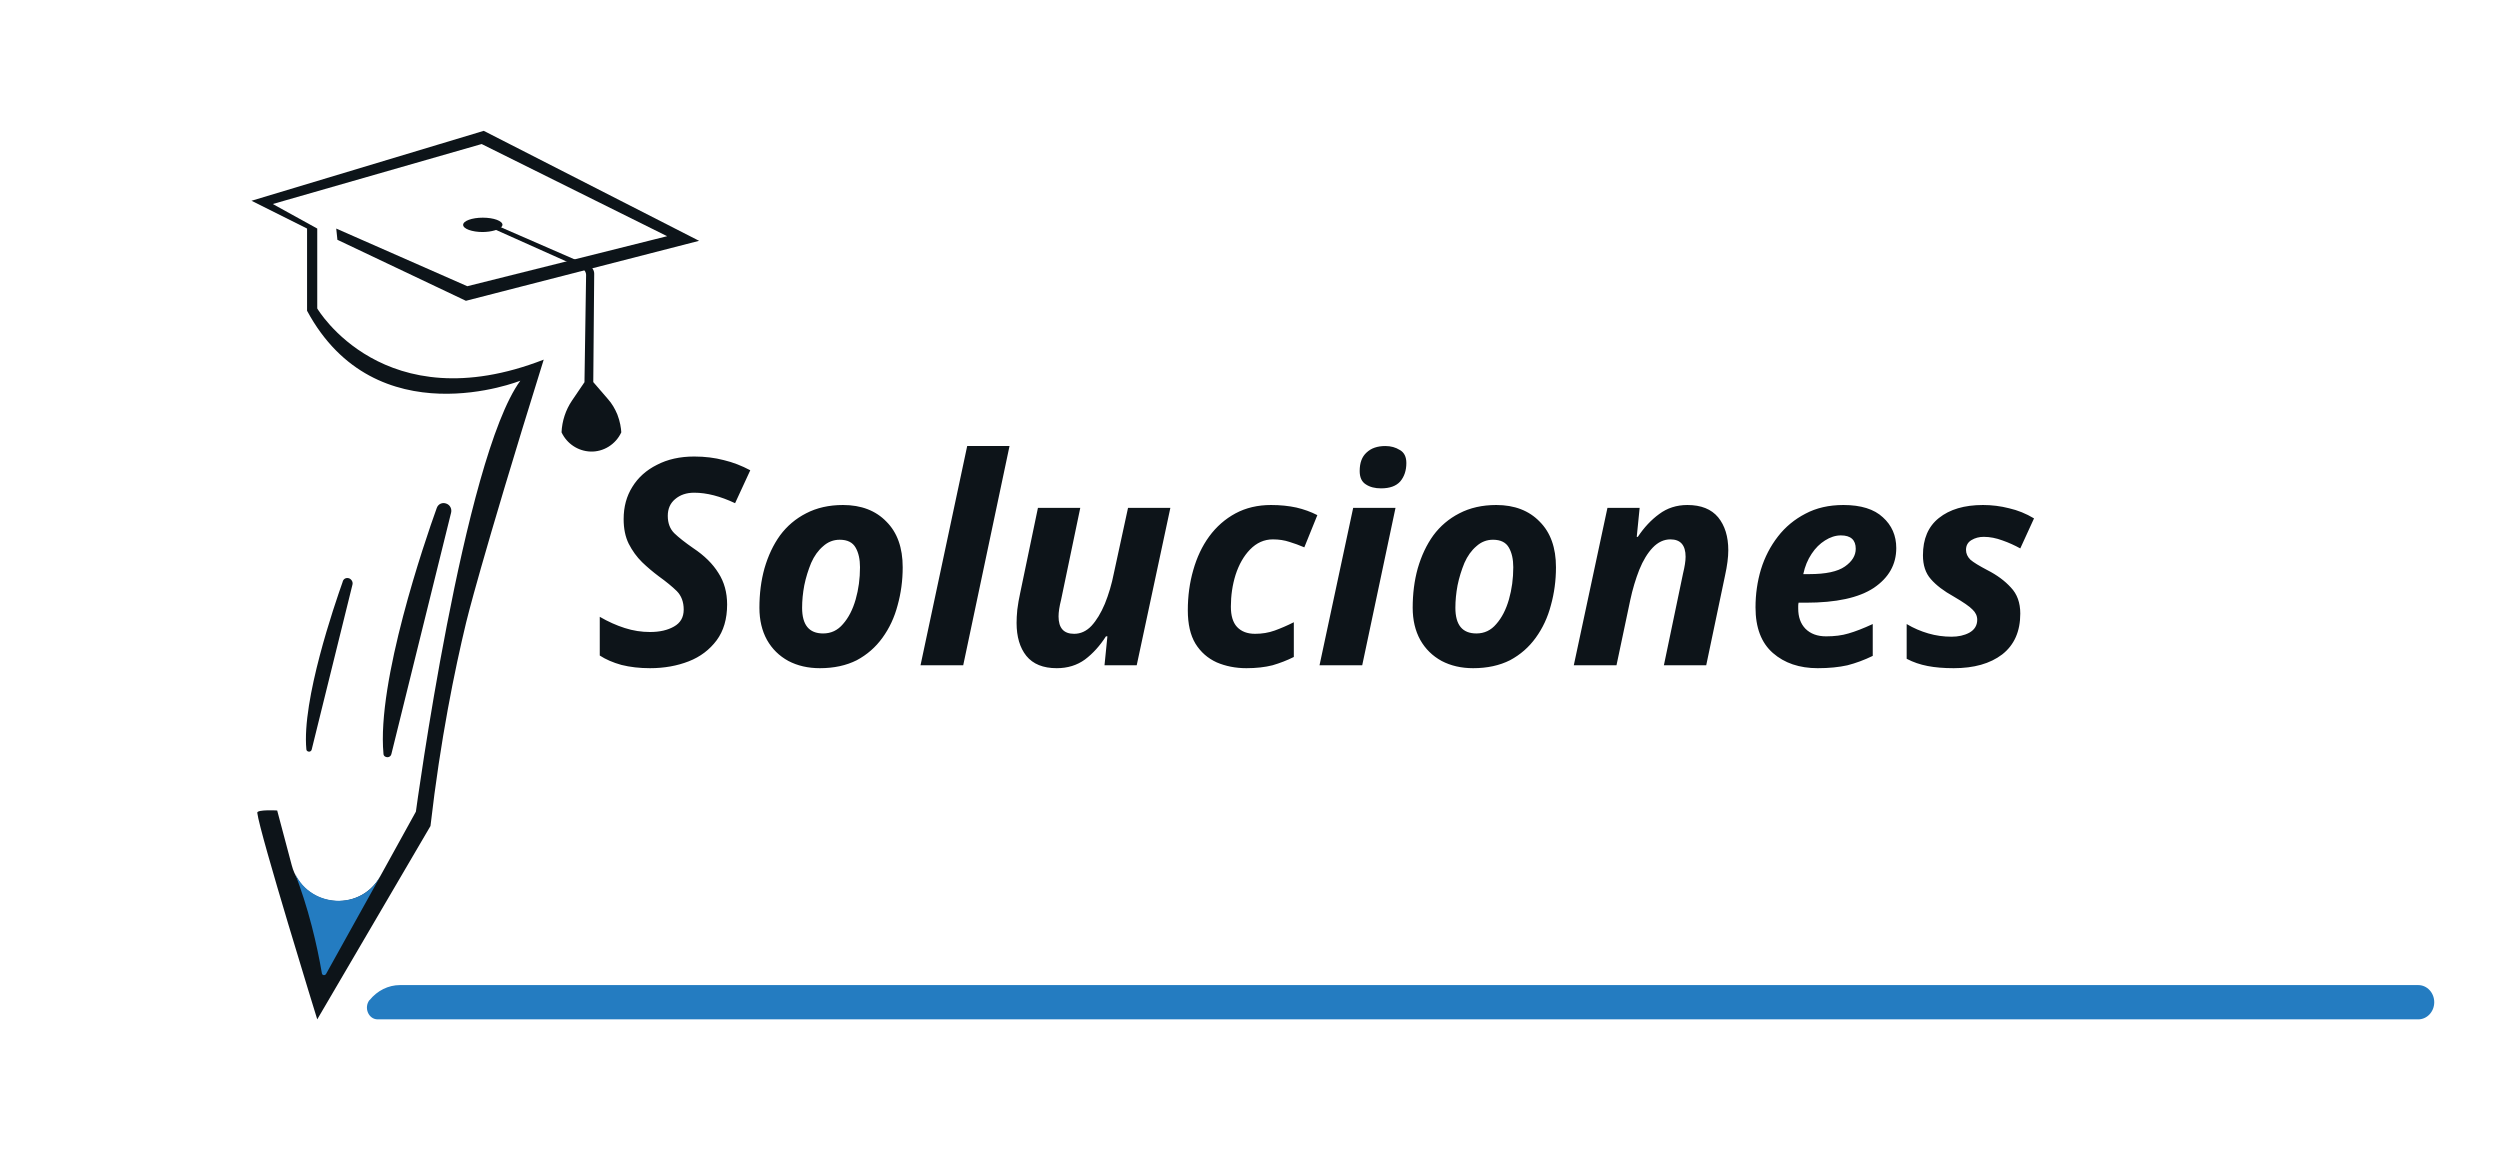
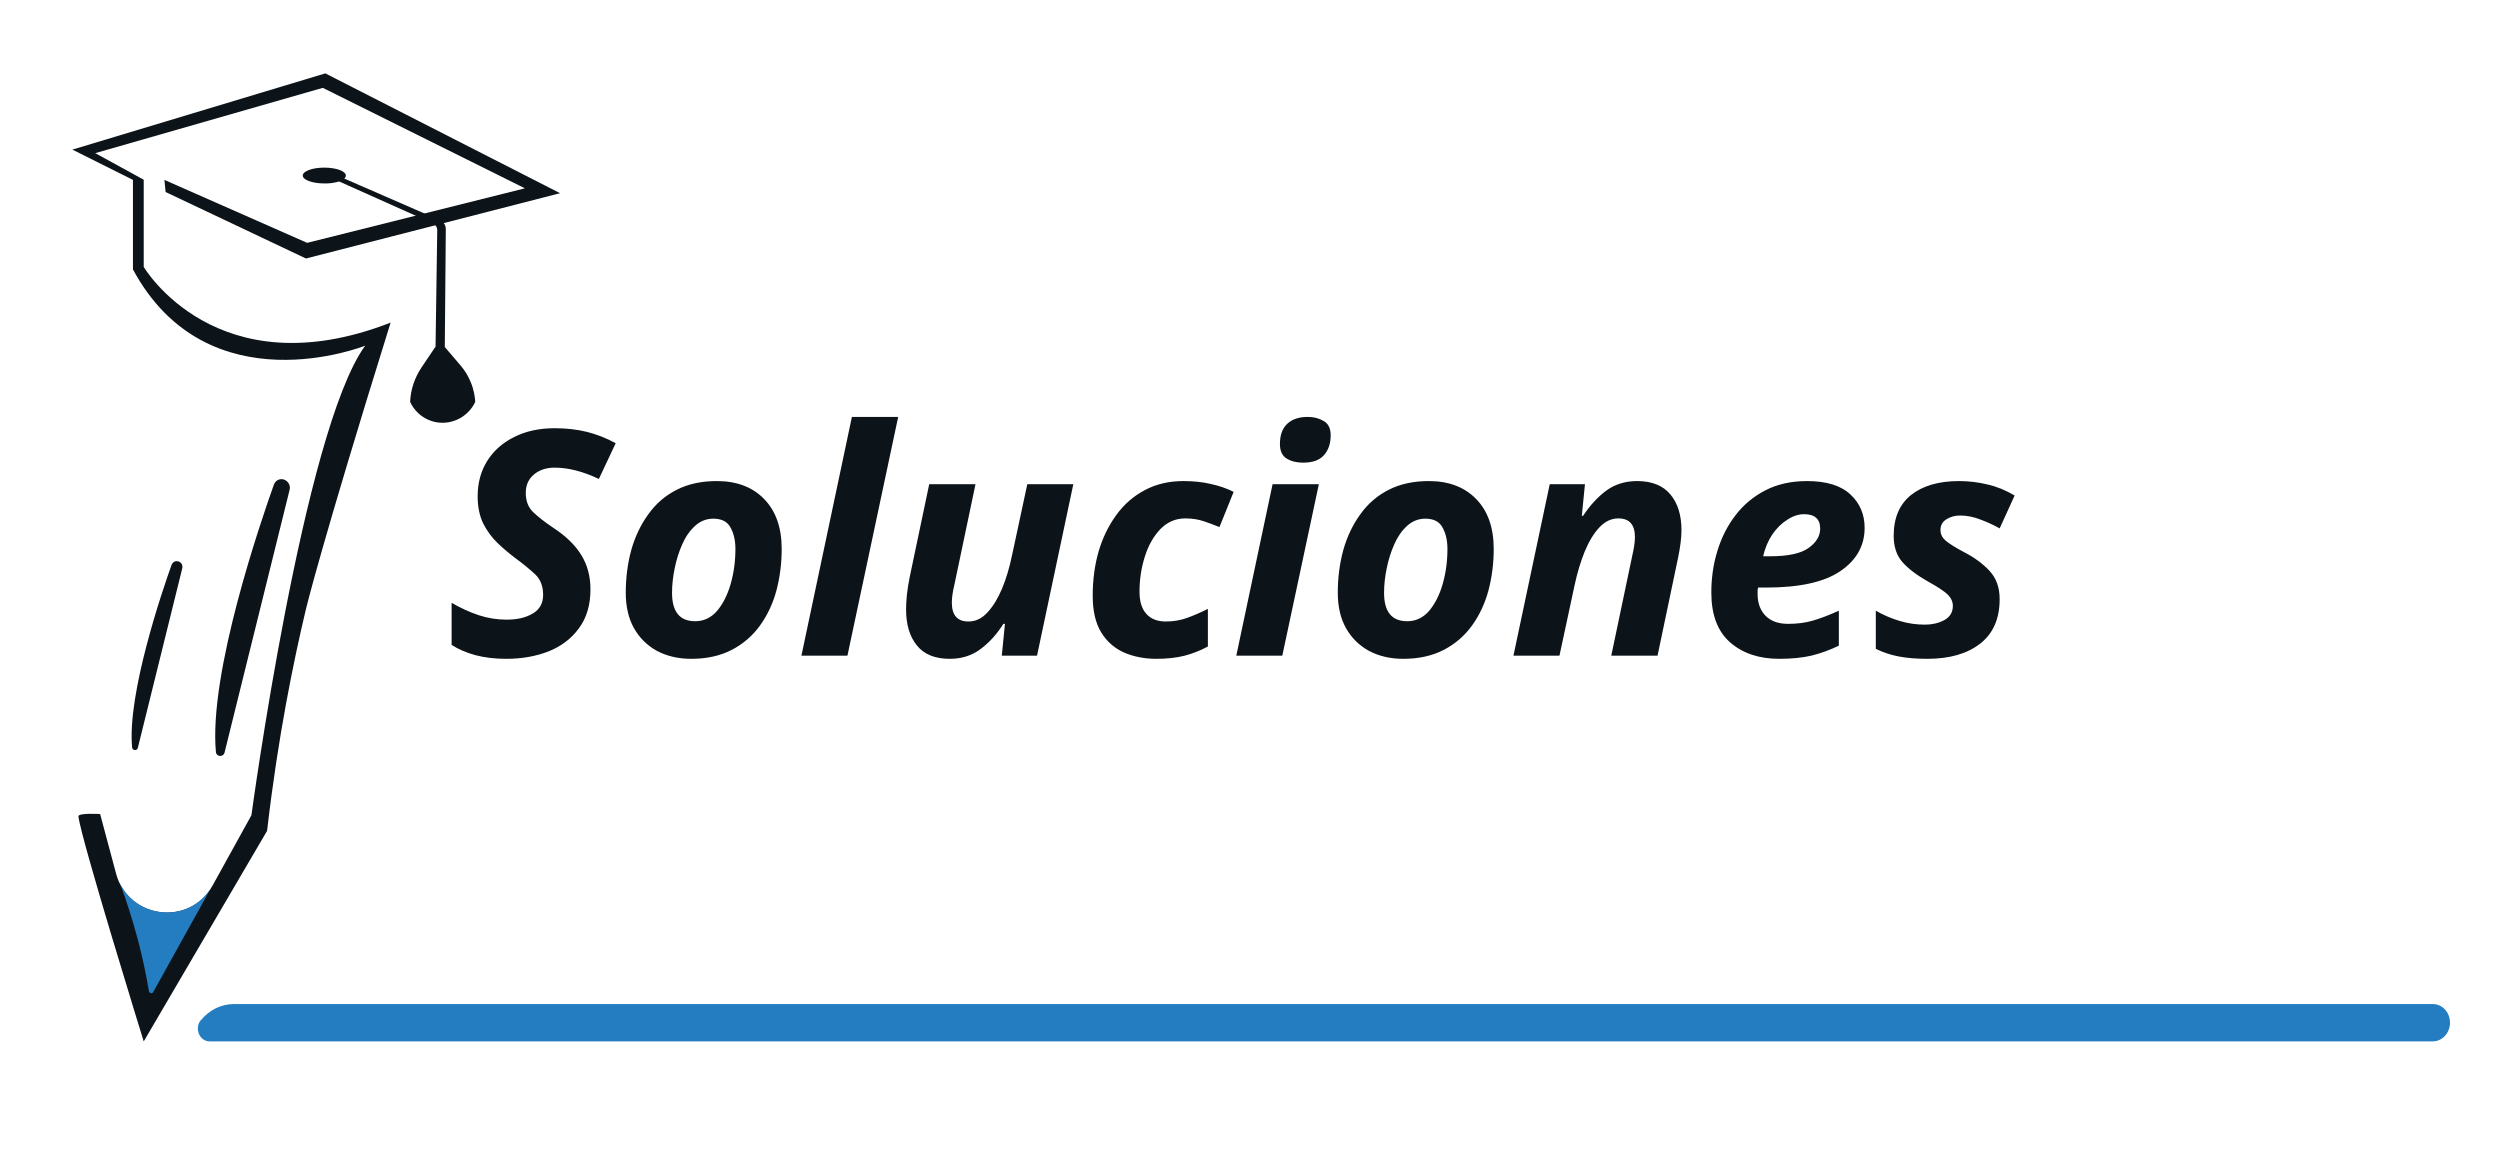
- <svg xmlns="http://www.w3.org/2000/svg" id="Layer_1" viewBox="0 0 107.96 49.67">
+ <svg xmlns="http://www.w3.org/2000/svg" id="Layer_1" viewBox="0 0 148.55 68.35">
  <defs>
    <style>
      .cls-1 {
        fill: #247cc1;
      }

      .cls-2 {
        font-family: Poppins-SemiBoldItalic, Poppins;
-         font-size: 12.45px;
+         font-size: 18.67px;
        font-style: italic;
        font-weight: 600;
      }

      .cls-2, .cls-3 {
        fill: #0d1419;
      }
    </style>
  </defs>
-   <path class="cls-3" d="M21.7,9.7c0,.14-.24.25-.58.3-.09.01-.18.02-.27.02-.47,0-.85-.14-.85-.31s.38-.31.85-.31.85.14.85.31Z" />
-   <text class="cls-2" transform="translate(25.65 28.73)">
+   <path class="cls-3" d="M20.55,10.44c0,.21-.36.38-.87.44-.13.02-.27.02-.41.02-.71,0-1.28-.21-1.28-.47s.57-.47,1.28-.47,1.28.21,1.28.47Z" />
+   <text class="cls-2" transform="translate(26.46 38.96)">
    <tspan x="0" y="0">Soluciones</tspan>
  </text>
-   <text class="cls-2" transform="translate(103.76 40.85)">
+   <text class="cls-2" transform="translate(143.55 57.13)">
    <tspan x="0" y="0"> </tspan>
  </text>
-   <path class="cls-1" d="M15.96,43.18h0c-.26.33-.05.84.35.84h88.12c.38,0,.69-.33.69-.74h0c0-.41-.31-.74-.69-.74H17.27c-.5,0-.98.24-1.31.65Z" />
+   <path class="cls-1" d="M11.93,60.62h0c-.4.49-.07,1.26.53,1.26h132.09c.57,0,1.03-.5,1.03-1.11h0c0-.62-.46-1.11-1.03-1.11H13.9c-.75,0-1.47.35-1.97.97Z" />
  <g>
-     <path class="cls-3" d="M14.8,25.12c-.35.99-1.77,5.11-1.57,7.24,0,.06.06.1.12.1h0c.05,0,.1-.04.11-.09l1.76-7.12c.03-.11-.03-.22-.13-.27h0c-.12-.05-.25,0-.29.13Z" />
-     <path class="cls-3" d="M18.86,21.94c-.52,1.44-2.59,7.49-2.3,10.61,0,.09.08.15.17.15h0c.08,0,.15-.05.17-.13l2.58-10.43c.04-.16-.04-.33-.2-.39h0c-.17-.07-.36.01-.42.19Z" />
-     <path class="cls-3" d="M14.56,10.35l5.56,2.64,10.07-2.59-9.3-4.75-10.03,3.02,2.4,1.2v3.55c2.97,5.52,9.21,3.02,9.21,3.02-2.45,3.36-4.51,18.61-4.51,18.61l-1.54,2.79c-.9,1.63-3.34,1.34-3.82-.47l-.63-2.37s-.88-.05-.86.1c.1.87,2.59,8.92,2.59,8.92l4.89-8.35c.43-3.75,1.05-6.75,1.54-8.79,0,0,.59-2.49,3.35-11.35-6.91,2.69-9.78-2.21-9.78-2.21v-3.45l-1.92-1.06,9.02-2.59,8.01,3.98-8.63,2.16-5.66-2.49.05.48Z" />
+     <path class="cls-3" d="M10.2,33.55c-.53,1.48-2.65,7.66-2.35,10.86,0,.09.09.16.17.16h0c.08,0,.15-.05.17-.13l2.64-10.67c.04-.17-.04-.34-.2-.4h0c-.17-.07-.37.01-.43.19Z" />
+     <path class="cls-3" d="M16.28,28.78c-.77,2.16-3.89,11.22-3.45,15.91.01.13.12.23.26.23h0c.12,0,.22-.08.25-.19l3.87-15.63c.06-.24-.07-.49-.3-.59h0c-.25-.11-.54.02-.63.28Z" />
+     <path class="cls-3" d="M9.84,11.41l8.34,3.95,15.1-3.88-13.95-7.12-15.03,4.53,3.6,1.8v5.32c4.46,8.27,13.8,4.53,13.8,4.53-3.67,5.03-6.76,27.9-6.76,27.9l-2.31,4.18c-1.35,2.45-5,2-5.73-.7l-.95-3.55s-1.32-.08-1.29.14c.14,1.3,3.88,13.37,3.88,13.37l7.33-12.51c.65-5.62,1.58-10.11,2.31-13.18,0,0,.89-3.74,5.03-17.02-10.35,4.03-14.67-3.31-14.67-3.31v-5.18l-2.88-1.58,13.52-3.88,12.01,5.97-12.94,3.24-8.48-3.74.07.72Z" />
  </g>
-   <path class="cls-1" d="M16.47,37.76l-.04.07c-.84,1.51-2.98,1.37-3.68-.09.25.67.5,1.42.71,2.24.19.73.33,1.41.44,2.05.01.09.13.11.18.03.8-1.43,1.59-2.87,2.39-4.3Z" />
-   <path class="cls-3" d="M25.25,16.49l-.55.81c-.27.4-.43.88-.45,1.37.23.49.71.81,1.25.83.56.02,1.09-.31,1.33-.83-.01-.18-.05-.46-.17-.77-.1-.24-.23-.47-.41-.67l-.63-.73.04-4.68c0-.15-.09-.29-.23-.35l-4.04-1.76h-.46l4.2,1.88c.11.05.18.16.18.29l-.07,4.62Z" />
+   <path class="cls-1" d="M12.69,52.5l-.06.11c-1.25,2.27-4.47,2.05-5.51-.14.38,1,.74,2.13,1.07,3.36.29,1.09.5,2.12.66,3.07.02.13.2.16.26.04,1.19-2.15,2.39-4.3,3.58-6.45Z" />
+   <path class="cls-3" d="M25.87,20.61l-.82,1.22c-.41.61-.65,1.31-.68,2.05.34.74,1.07,1.22,1.87,1.24.85.02,1.63-.46,2-1.24-.02-.28-.07-.69-.26-1.15-.15-.37-.35-.71-.61-1.01l-.94-1.1.06-7.01c0-.23-.13-.43-.34-.52l-6.06-2.64h-.68l6.3,2.82c.17.08.28.24.27.43l-.1,6.92Z" />
</svg>
